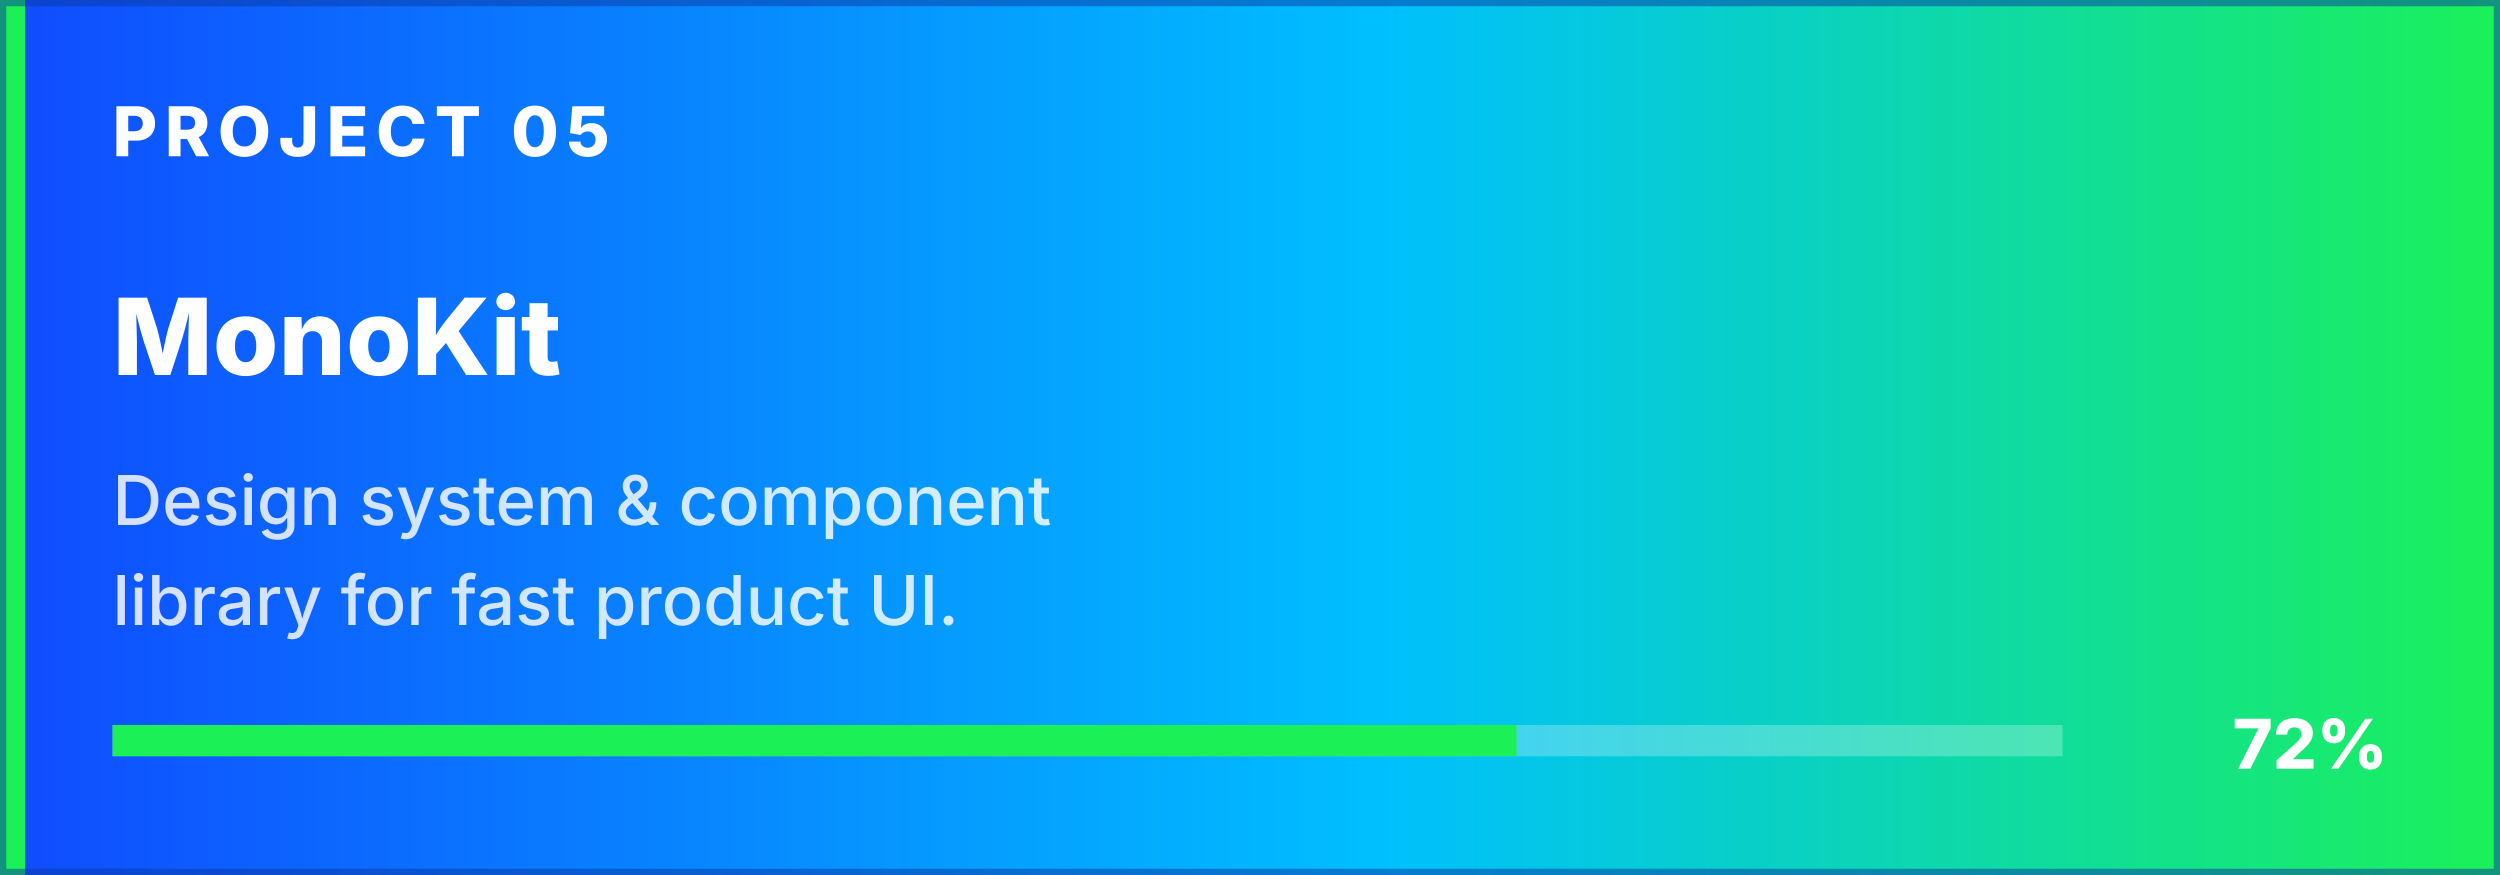
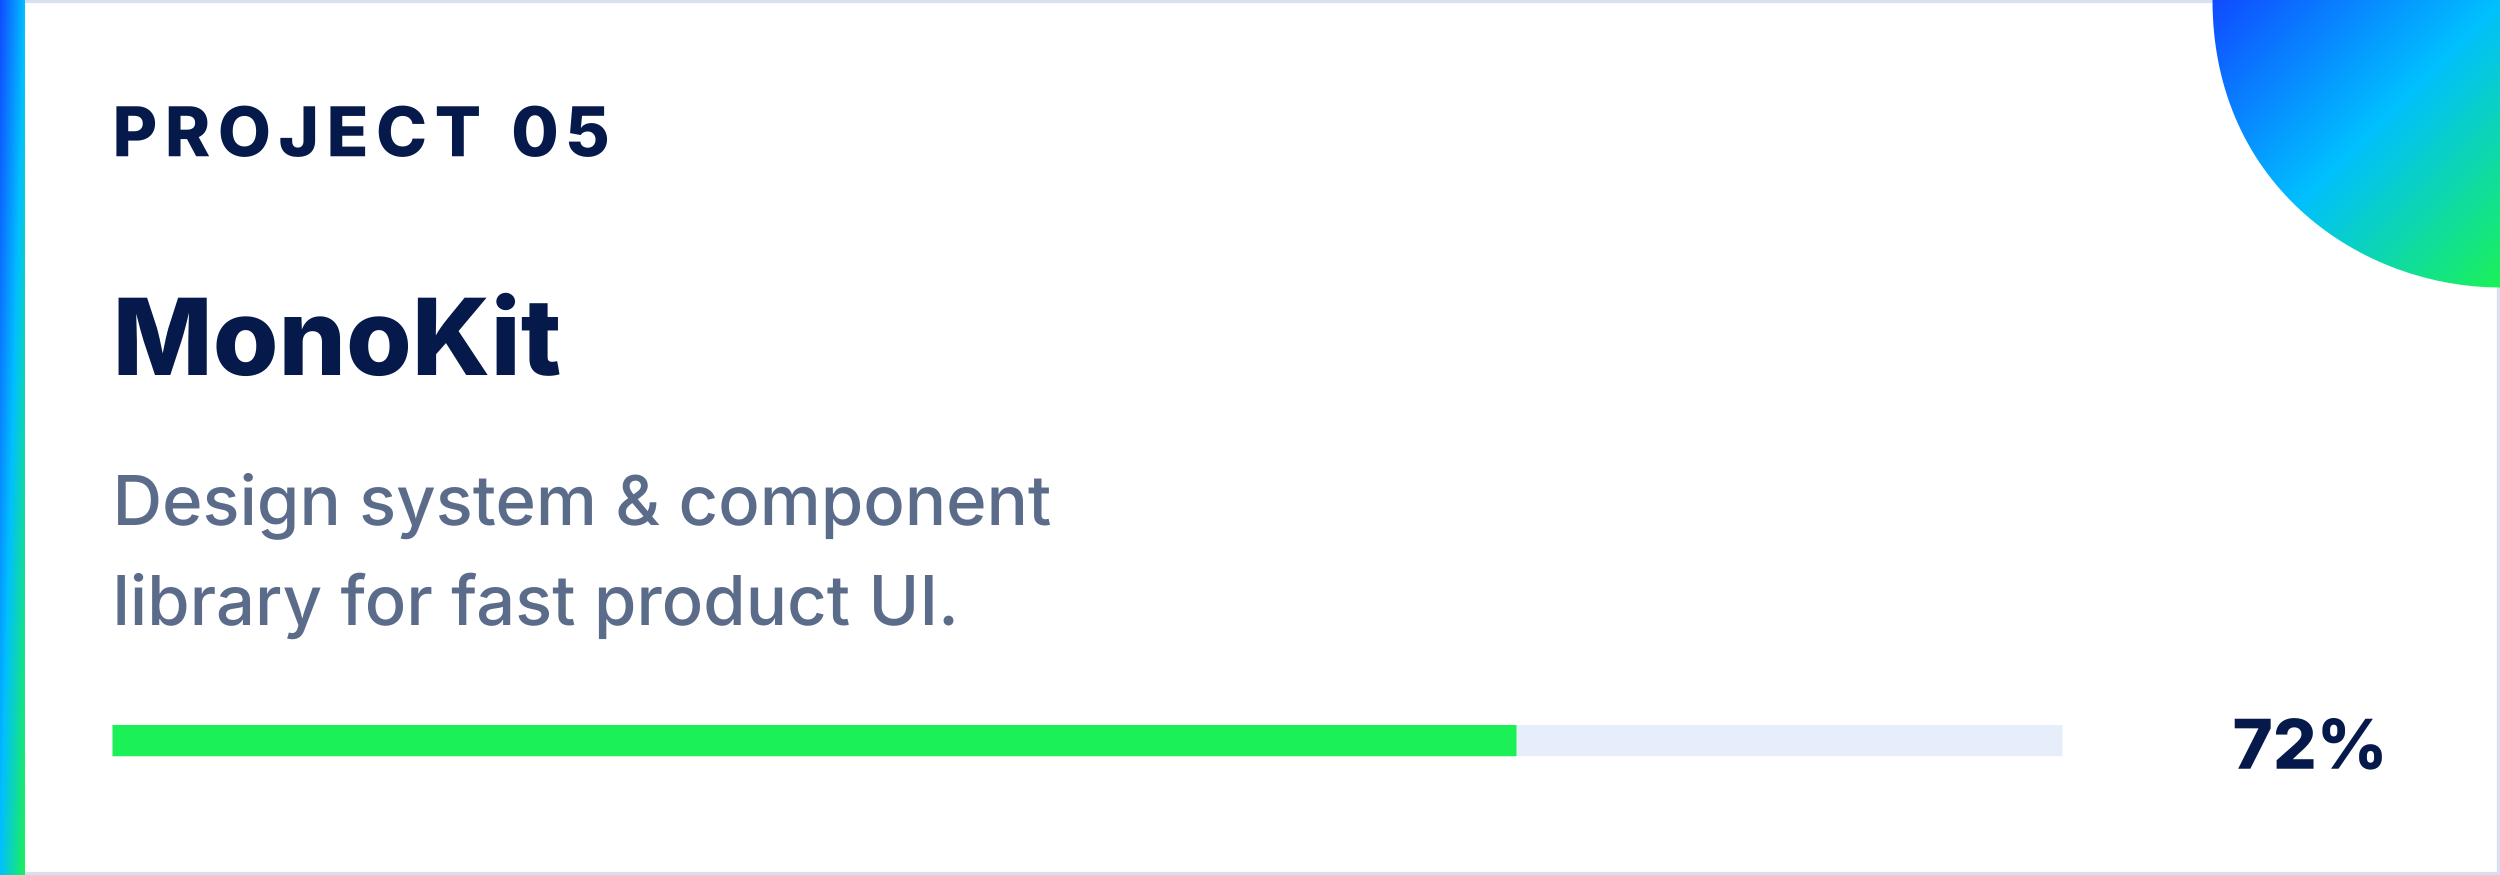
<svg xmlns="http://www.w3.org/2000/svg" width="400" height="140" viewBox="0 0 400 140" role="img">
  <defs>
-     <linearGradient id="bg" x1="0" y1="0" x2="1" y2="0">
+     <linearGradient id="bg" x1="0" y1="0" x2="1" y2="1">
      <stop offset="0" stop-color="#104AFF" />
-       <stop offset="0.55" stop-color="#00BFFF" />
+       <stop offset="0.5" stop-color="#00BFFF" />
      <stop offset="1" stop-color="#1BF157" />
    </linearGradient>
  </defs>
-   <rect x="0" y="0" width="400" height="140" fill="url(#bg)" />
-   <rect x="0" y="0" width="4" height="140" fill="#1BF157" />
-   <rect x="0.5" y="0.5" width="399" height="139" fill="none" stroke="#0B38A2" stroke-opacity="0.5" />
-   <text x="18" y="25" font-family="'Inter','Helvetica Neue','Segoe UI',system-ui,Arial,sans-serif" font-size="11" font-weight="800" letter-spacing="1.2" fill="#FFFFFF">PROJECT 05</text>
-   <text x="18" y="60" font-family="'Inter','Helvetica Neue','Segoe UI',system-ui,Arial,sans-serif" font-size="17" font-weight="800" fill="#FFFFFF">MonoKit</text>
-   <text x="18" y="84" font-family="'Inter','Helvetica Neue','Segoe UI',system-ui,Arial,sans-serif" font-size="11" font-weight="500" fill="#FFFFFF" fill-opacity="0.82">Design system &amp; component</text>
-   <text x="18" y="100" font-family="'Inter','Helvetica Neue','Segoe UI',system-ui,Arial,sans-serif" font-size="11" font-weight="500" fill="#FFFFFF" fill-opacity="0.82">library for fast product UI.</text>
-   <rect x="18" y="116" width="312" height="5" fill="#FFFFFF" fill-opacity="0.25" />
+   <rect x="0" y="0" width="400" height="140" fill="#ffffff" stroke="#d6e0f0" />
+   <rect x="0" y="0" width="4" height="140" fill="url(#bg)" />
+   <path d="M400 0 L400 46 C 378 46 354 30 354 0 Z" fill="url(#bg)" />
+   <text x="18" y="25" font-family="'Inter','Helvetica Neue','Segoe UI',system-ui,Arial,sans-serif" font-size="11" font-weight="800" letter-spacing="1.2" fill="#051A4A">PROJECT 05</text>
+   <text x="18" y="60" font-family="'Inter','Helvetica Neue','Segoe UI',system-ui,Arial,sans-serif" font-size="17" font-weight="800" fill="#051A4A">MonoKit</text>
+   <text x="18" y="84" font-family="'Inter','Helvetica Neue','Segoe UI',system-ui,Arial,sans-serif" font-size="11" font-weight="500" fill="#5b6b8a">Design system &amp; component</text>
+   <text x="18" y="100" font-family="'Inter','Helvetica Neue','Segoe UI',system-ui,Arial,sans-serif" font-size="11" font-weight="500" fill="#5b6b8a">library for fast product UI.</text>
+   <rect x="18" y="116" width="312" height="5" fill="#e6eefb" />
  <rect x="18" y="116" width="224.64" height="5" fill="#1BF157" />
-   <text x="382" y="123" font-family="'Inter','Helvetica Neue','Segoe UI',system-ui,Arial,sans-serif" font-size="11" font-weight="800" fill="#FFFFFF" text-anchor="end">72%</text>
+   <text x="382" y="123" font-family="'Inter','Helvetica Neue','Segoe UI',system-ui,Arial,sans-serif" font-size="11" font-weight="800" fill="#051A4A" text-anchor="end">72%</text>
</svg>
